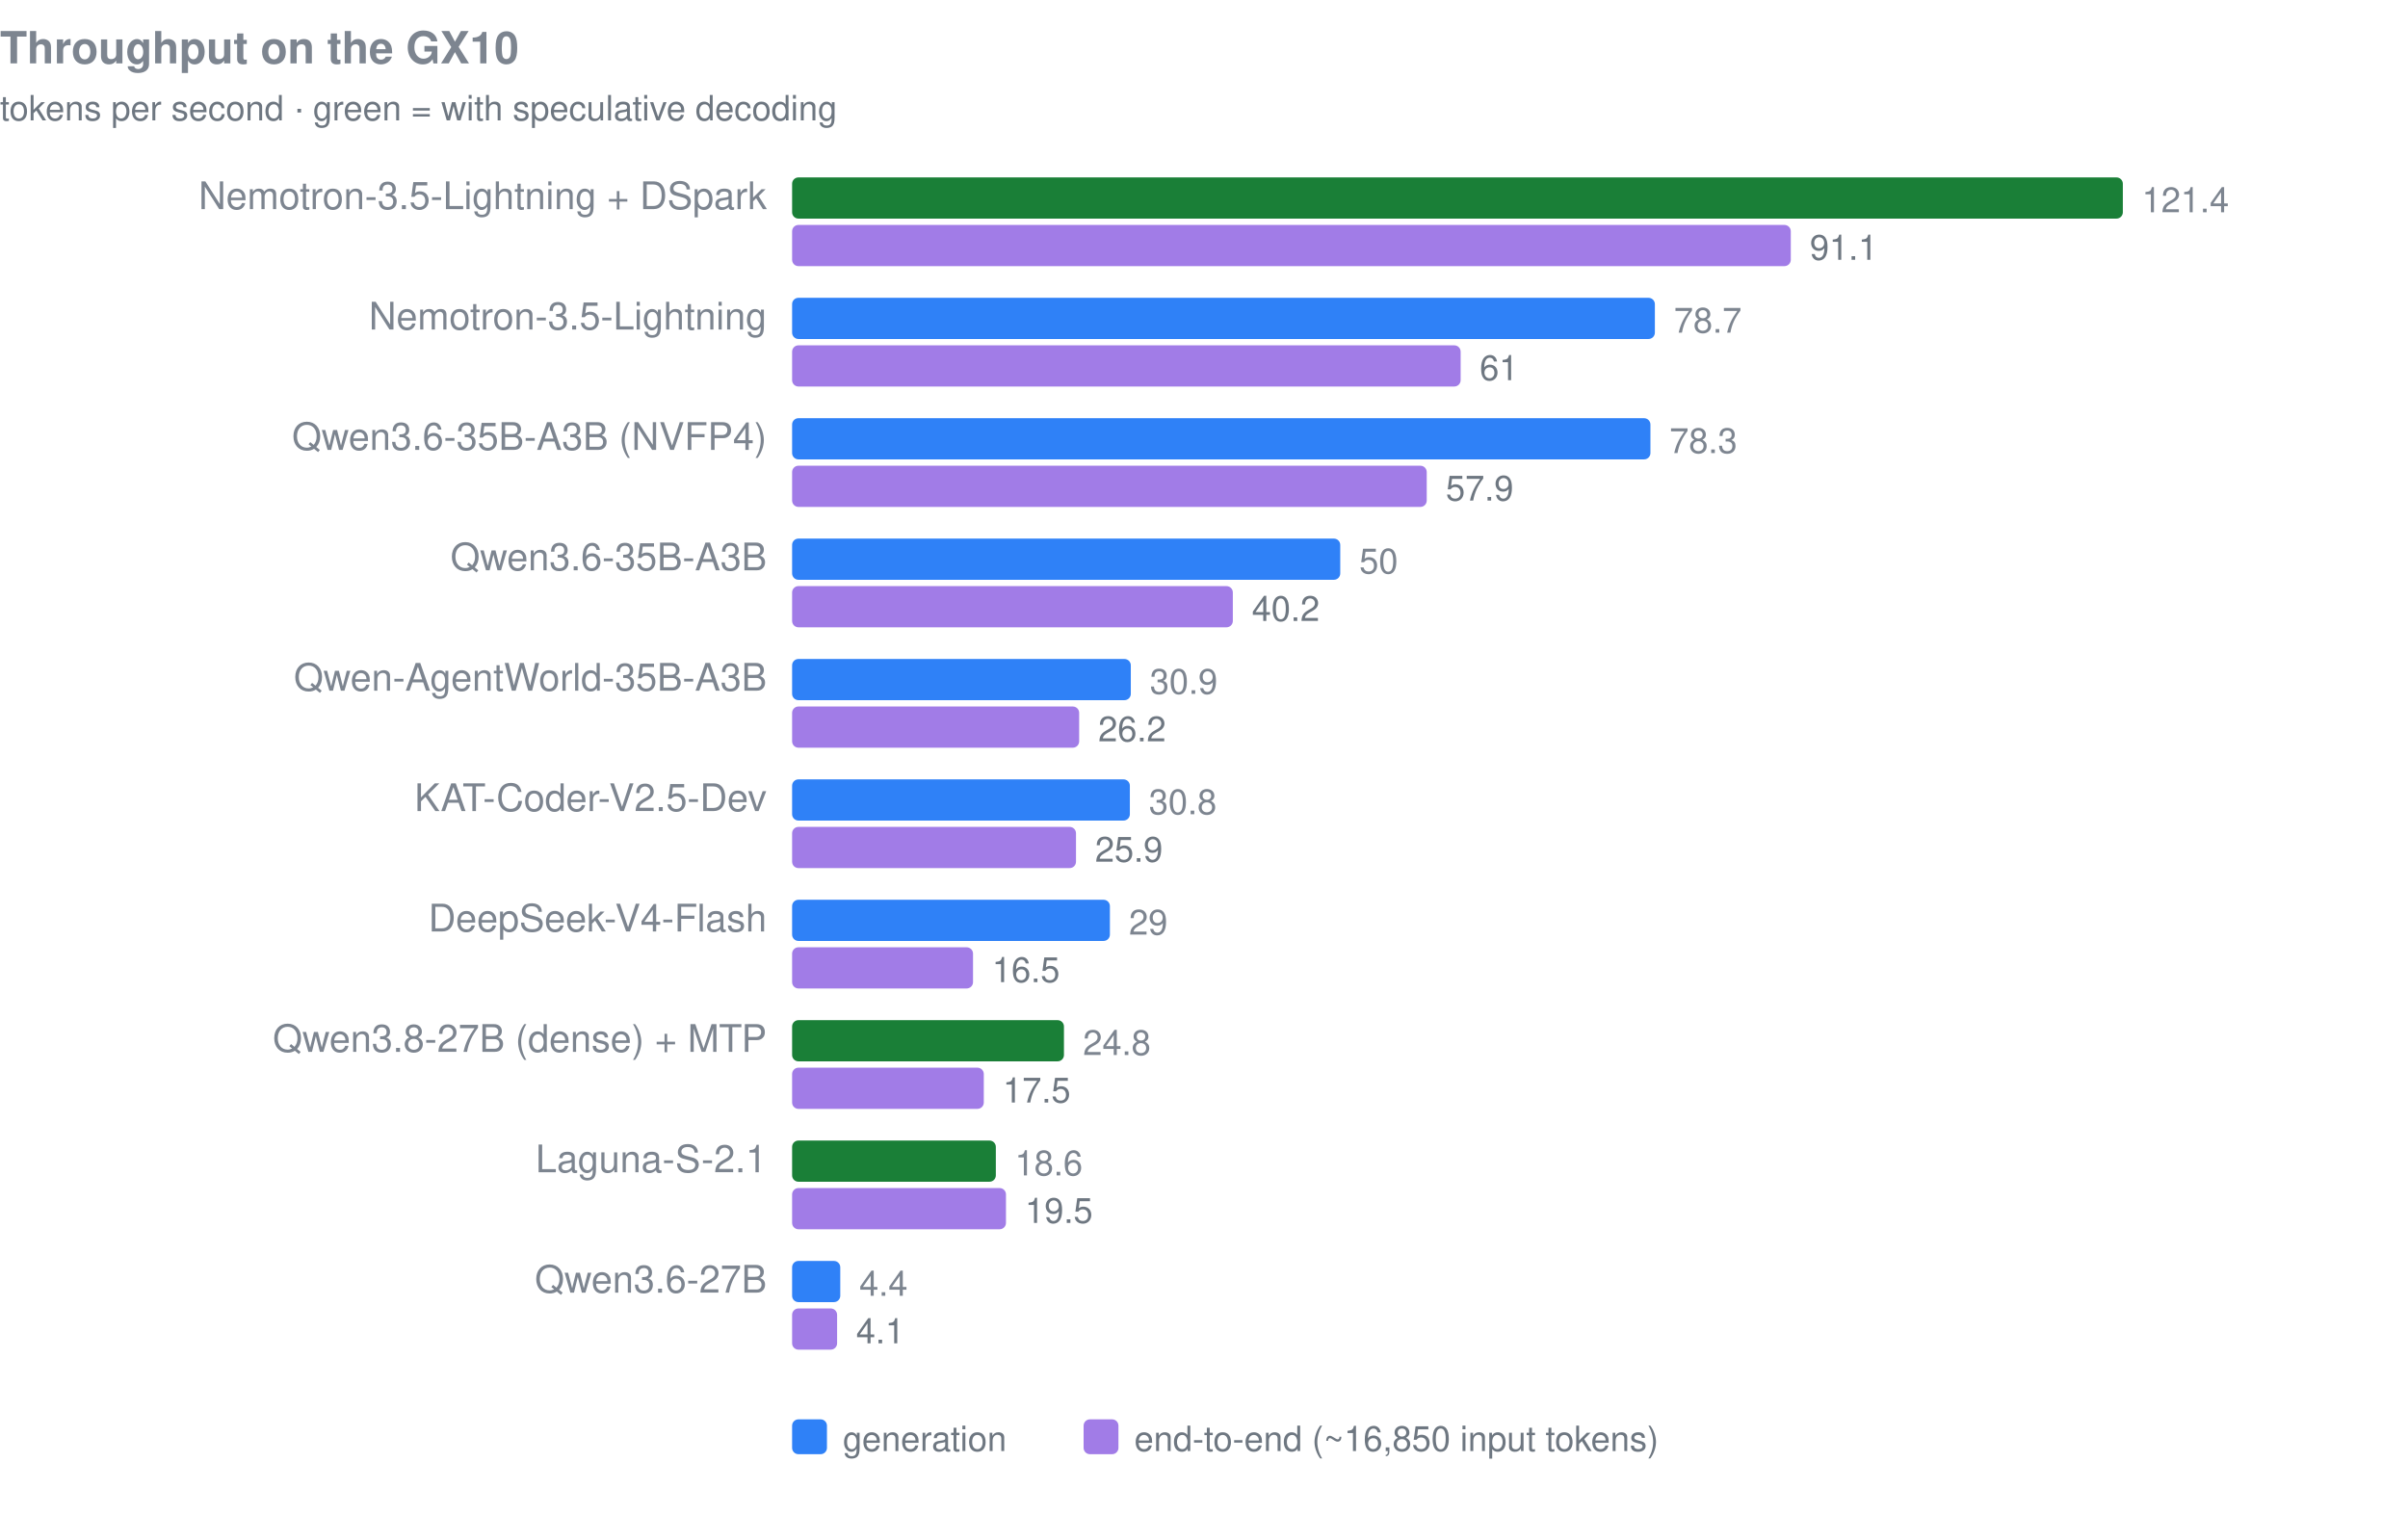
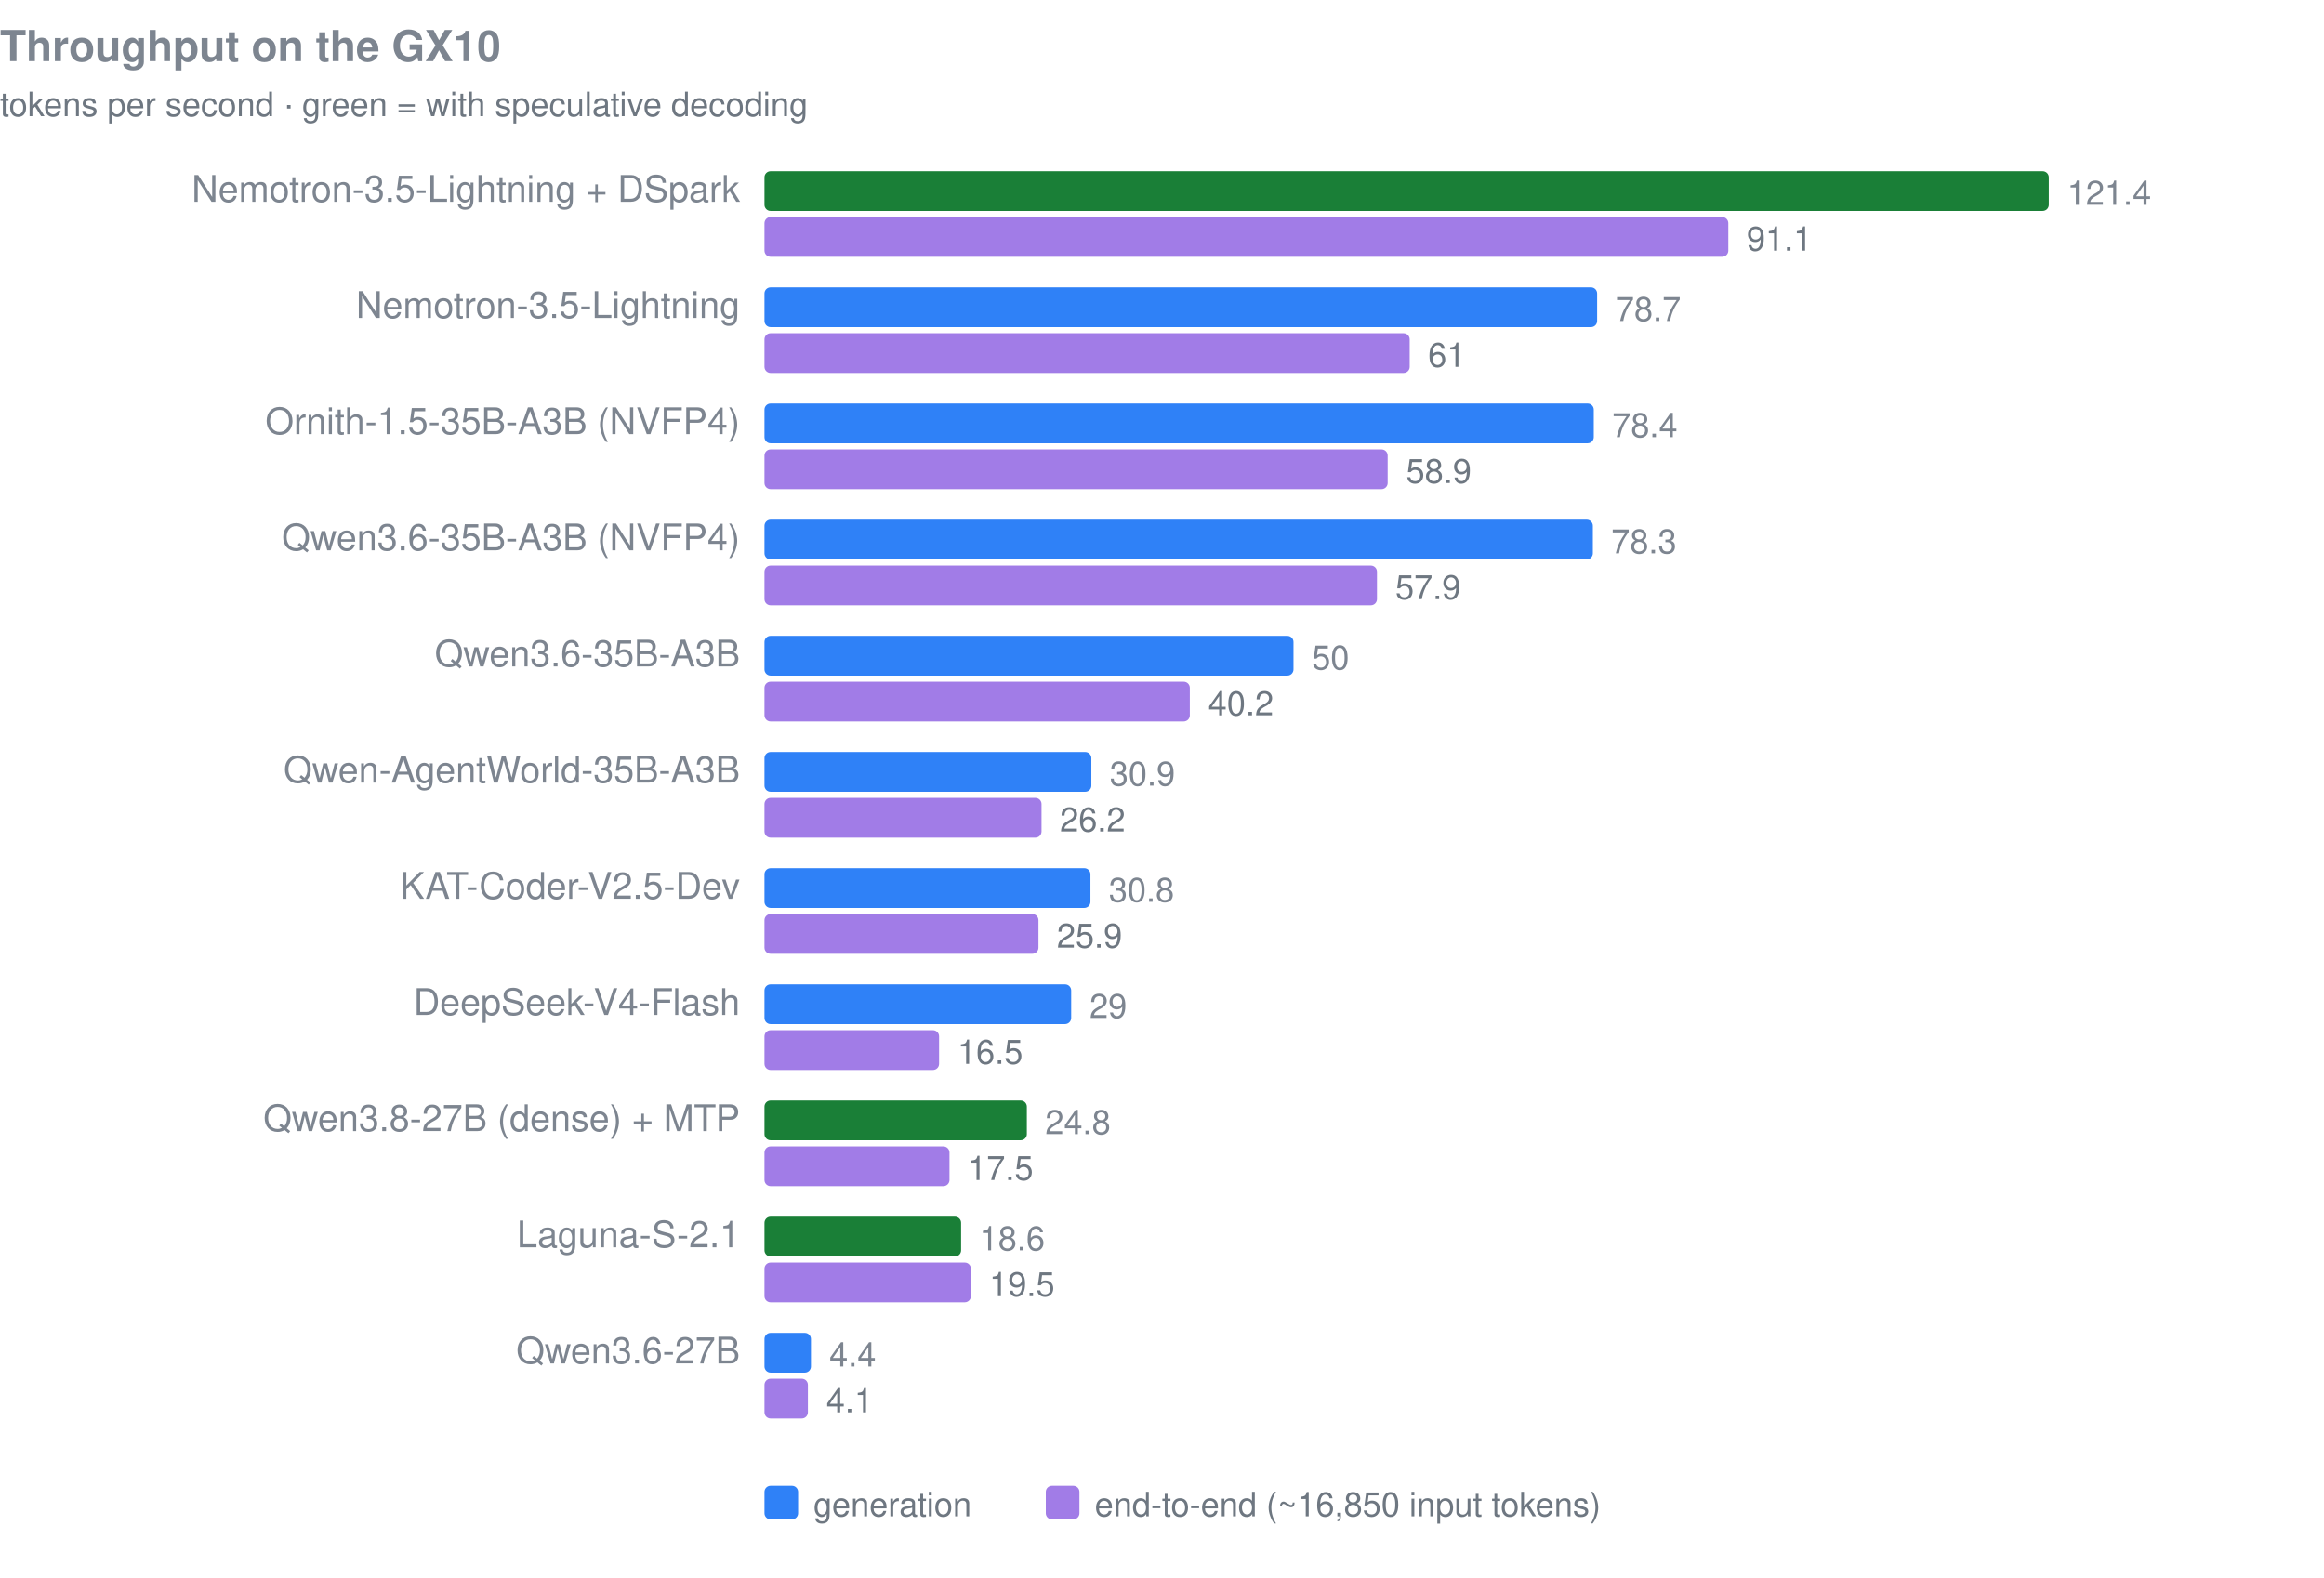
- <svg xmlns="http://www.w3.org/2000/svg" width="760" height="478" viewBox="0 0 760 478" font-family="-apple-system,BlinkMacSystemFont,Segoe UI,Helvetica,Arial,sans-serif">
+ <svg xmlns="http://www.w3.org/2000/svg" width="760" height="516" viewBox="0 0 760 516" font-family="-apple-system,BlinkMacSystemFont,Segoe UI,Helvetica,Arial,sans-serif">
  <text x="0" y="20" font-size="14" font-weight="600" fill="#7d8590">Throughput on the GX10</text>
  <text x="0" y="38" font-size="11" fill="#6e7781">tokens per second · green = with speculative decoding</text>
  <text x="242" y="66" font-size="12" text-anchor="end" fill="#7d8590">Nemotron-3.5-Lightning + DSpark</text>
  <rect x="250" y="56" width="420.0" height="13" rx="2" fill="#1a7f37" />
  <text x="676.0" y="67" font-size="11" fill="#7d8590">121.4</text>
  <rect x="250" y="71" width="315.2" height="13" rx="2" fill="#8250df" opacity="0.75" />
  <text x="571.2" y="82" font-size="11" fill="#6e7781">91.1</text>
  <text x="242" y="104" font-size="12" text-anchor="end" fill="#7d8590">Nemotron-3.5-Lightning</text>
  <rect x="250" y="94" width="272.3" height="13" rx="2" fill="#2f81f7" />
  <text x="528.3" y="105" font-size="11" fill="#7d8590">78.7</text>
  <rect x="250" y="109" width="211.0" height="13" rx="2" fill="#8250df" opacity="0.75" />
  <text x="467.0" y="120" font-size="11" fill="#6e7781">61</text>
-   <text x="242" y="142" font-size="12" text-anchor="end" fill="#7d8590">Qwen3.6-35B-A3B (NVFP4)</text>
-   <rect x="250" y="132" width="270.9" height="13" rx="2" fill="#2f81f7" />
-   <text x="526.9" y="143" font-size="11" fill="#7d8590">78.3</text>
-   <rect x="250" y="147" width="200.3" height="13" rx="2" fill="#8250df" opacity="0.75" />
-   <text x="456.3" y="158" font-size="11" fill="#6e7781">57.9</text>
-   <text x="242" y="180" font-size="12" text-anchor="end" fill="#7d8590">Qwen3.6-35B-A3B</text>
-   <rect x="250" y="170" width="173.0" height="13" rx="2" fill="#2f81f7" />
-   <text x="429.0" y="181" font-size="11" fill="#7d8590">50</text>
-   <rect x="250" y="185" width="139.1" height="13" rx="2" fill="#8250df" opacity="0.75" />
-   <text x="395.1" y="196" font-size="11" fill="#6e7781">40.2</text>
-   <text x="242" y="218" font-size="12" text-anchor="end" fill="#7d8590">Qwen-AgentWorld-35B-A3B</text>
-   <rect x="250" y="208" width="106.9" height="13" rx="2" fill="#2f81f7" />
-   <text x="362.9" y="219" font-size="11" fill="#7d8590">30.9</text>
-   <rect x="250" y="223" width="90.6" height="13" rx="2" fill="#8250df" opacity="0.75" />
-   <text x="346.6" y="234" font-size="11" fill="#6e7781">26.2</text>
-   <text x="242" y="256" font-size="12" text-anchor="end" fill="#7d8590">KAT-Coder-V2.5-Dev</text>
-   <rect x="250" y="246" width="106.6" height="13" rx="2" fill="#2f81f7" />
-   <text x="362.6" y="257" font-size="11" fill="#7d8590">30.8</text>
-   <rect x="250" y="261" width="89.6" height="13" rx="2" fill="#8250df" opacity="0.75" />
-   <text x="345.6" y="272" font-size="11" fill="#6e7781">25.9</text>
-   <text x="242" y="294" font-size="12" text-anchor="end" fill="#7d8590">DeepSeek-V4-Flash</text>
-   <rect x="250" y="284" width="100.3" height="13" rx="2" fill="#2f81f7" />
-   <text x="356.3" y="295" font-size="11" fill="#7d8590">29</text>
-   <rect x="250" y="299" width="57.1" height="13" rx="2" fill="#8250df" opacity="0.75" />
-   <text x="313.1" y="310" font-size="11" fill="#6e7781">16.5</text>
-   <text x="242" y="332" font-size="12" text-anchor="end" fill="#7d8590">Qwen3.8-27B (dense) + MTP</text>
-   <rect x="250" y="322" width="85.8" height="13" rx="2" fill="#1a7f37" />
-   <text x="341.8" y="333" font-size="11" fill="#7d8590">24.8</text>
-   <rect x="250" y="337" width="60.5" height="13" rx="2" fill="#8250df" opacity="0.75" />
-   <text x="316.5" y="348" font-size="11" fill="#6e7781">17.5</text>
-   <text x="242" y="370" font-size="12" text-anchor="end" fill="#7d8590">Laguna-S-2.1</text>
-   <rect x="250" y="360" width="64.3" height="13" rx="2" fill="#1a7f37" />
-   <text x="320.3" y="371" font-size="11" fill="#7d8590">18.6</text>
-   <rect x="250" y="375" width="67.5" height="13" rx="2" fill="#8250df" opacity="0.75" />
-   <text x="323.5" y="386" font-size="11" fill="#6e7781">19.5</text>
-   <text x="242" y="408" font-size="12" text-anchor="end" fill="#7d8590">Qwen3.6-27B</text>
-   <rect x="250" y="398" width="15.2" height="13" rx="2" fill="#2f81f7" />
-   <text x="271.2" y="409" font-size="11" fill="#7d8590">4.4</text>
-   <rect x="250" y="413" width="14.2" height="13" rx="2" fill="#8250df" opacity="0.75" />
-   <text x="270.2" y="424" font-size="11" fill="#6e7781">4.1</text>
-   <rect x="250" y="448" width="11" height="11" rx="2" fill="#2f81f7" />
-   <text x="266" y="458" font-size="11" fill="#6e7781">generation</text>
-   <rect x="342" y="448" width="11" height="11" rx="2" fill="#8250df" opacity="0.75" />
-   <text x="358" y="458" font-size="11" fill="#6e7781">end-to-end (~16,850 input tokens)</text>
+   <text x="242" y="142" font-size="12" text-anchor="end" fill="#7d8590">Ornith-1.5-35B-A3B (NVFP4)</text>
+   <rect x="250" y="132" width="271.2" height="13" rx="2" fill="#2f81f7" />
+   <text x="527.2" y="143" font-size="11" fill="#7d8590">78.4</text>
+   <rect x="250" y="147" width="203.8" height="13" rx="2" fill="#8250df" opacity="0.75" />
+   <text x="459.8" y="158" font-size="11" fill="#6e7781">58.9</text>
+   <text x="242" y="180" font-size="12" text-anchor="end" fill="#7d8590">Qwen3.6-35B-A3B (NVFP4)</text>
+   <rect x="250" y="170" width="270.9" height="13" rx="2" fill="#2f81f7" />
+   <text x="526.9" y="181" font-size="11" fill="#7d8590">78.3</text>
+   <rect x="250" y="185" width="200.3" height="13" rx="2" fill="#8250df" opacity="0.75" />
+   <text x="456.3" y="196" font-size="11" fill="#6e7781">57.9</text>
+   <text x="242" y="218" font-size="12" text-anchor="end" fill="#7d8590">Qwen3.6-35B-A3B</text>
+   <rect x="250" y="208" width="173.0" height="13" rx="2" fill="#2f81f7" />
+   <text x="429.0" y="219" font-size="11" fill="#7d8590">50</text>
+   <rect x="250" y="223" width="139.1" height="13" rx="2" fill="#8250df" opacity="0.75" />
+   <text x="395.1" y="234" font-size="11" fill="#6e7781">40.2</text>
+   <text x="242" y="256" font-size="12" text-anchor="end" fill="#7d8590">Qwen-AgentWorld-35B-A3B</text>
+   <rect x="250" y="246" width="106.9" height="13" rx="2" fill="#2f81f7" />
+   <text x="362.9" y="257" font-size="11" fill="#7d8590">30.9</text>
+   <rect x="250" y="261" width="90.6" height="13" rx="2" fill="#8250df" opacity="0.75" />
+   <text x="346.6" y="272" font-size="11" fill="#6e7781">26.2</text>
+   <text x="242" y="294" font-size="12" text-anchor="end" fill="#7d8590">KAT-Coder-V2.5-Dev</text>
+   <rect x="250" y="284" width="106.6" height="13" rx="2" fill="#2f81f7" />
+   <text x="362.6" y="295" font-size="11" fill="#7d8590">30.8</text>
+   <rect x="250" y="299" width="89.6" height="13" rx="2" fill="#8250df" opacity="0.75" />
+   <text x="345.6" y="310" font-size="11" fill="#6e7781">25.9</text>
+   <text x="242" y="332" font-size="12" text-anchor="end" fill="#7d8590">DeepSeek-V4-Flash</text>
+   <rect x="250" y="322" width="100.3" height="13" rx="2" fill="#2f81f7" />
+   <text x="356.3" y="333" font-size="11" fill="#7d8590">29</text>
+   <rect x="250" y="337" width="57.1" height="13" rx="2" fill="#8250df" opacity="0.75" />
+   <text x="313.1" y="348" font-size="11" fill="#6e7781">16.5</text>
+   <text x="242" y="370" font-size="12" text-anchor="end" fill="#7d8590">Qwen3.8-27B (dense) + MTP</text>
+   <rect x="250" y="360" width="85.8" height="13" rx="2" fill="#1a7f37" />
+   <text x="341.8" y="371" font-size="11" fill="#7d8590">24.8</text>
+   <rect x="250" y="375" width="60.5" height="13" rx="2" fill="#8250df" opacity="0.75" />
+   <text x="316.5" y="386" font-size="11" fill="#6e7781">17.5</text>
+   <text x="242" y="408" font-size="12" text-anchor="end" fill="#7d8590">Laguna-S-2.1</text>
+   <rect x="250" y="398" width="64.3" height="13" rx="2" fill="#1a7f37" />
+   <text x="320.3" y="409" font-size="11" fill="#7d8590">18.6</text>
+   <rect x="250" y="413" width="67.5" height="13" rx="2" fill="#8250df" opacity="0.75" />
+   <text x="323.5" y="424" font-size="11" fill="#6e7781">19.5</text>
+   <text x="242" y="446" font-size="12" text-anchor="end" fill="#7d8590">Qwen3.6-27B</text>
+   <rect x="250" y="436" width="15.2" height="13" rx="2" fill="#2f81f7" />
+   <text x="271.2" y="447" font-size="11" fill="#7d8590">4.4</text>
+   <rect x="250" y="451" width="14.2" height="13" rx="2" fill="#8250df" opacity="0.75" />
+   <text x="270.2" y="462" font-size="11" fill="#6e7781">4.1</text>
+   <rect x="250" y="486" width="11" height="11" rx="2" fill="#2f81f7" />
+   <text x="266" y="496" font-size="11" fill="#6e7781">generation</text>
+   <rect x="342" y="486" width="11" height="11" rx="2" fill="#8250df" opacity="0.75" />
+   <text x="358" y="496" font-size="11" fill="#6e7781">end-to-end (~16,850 input tokens)</text>
</svg>
